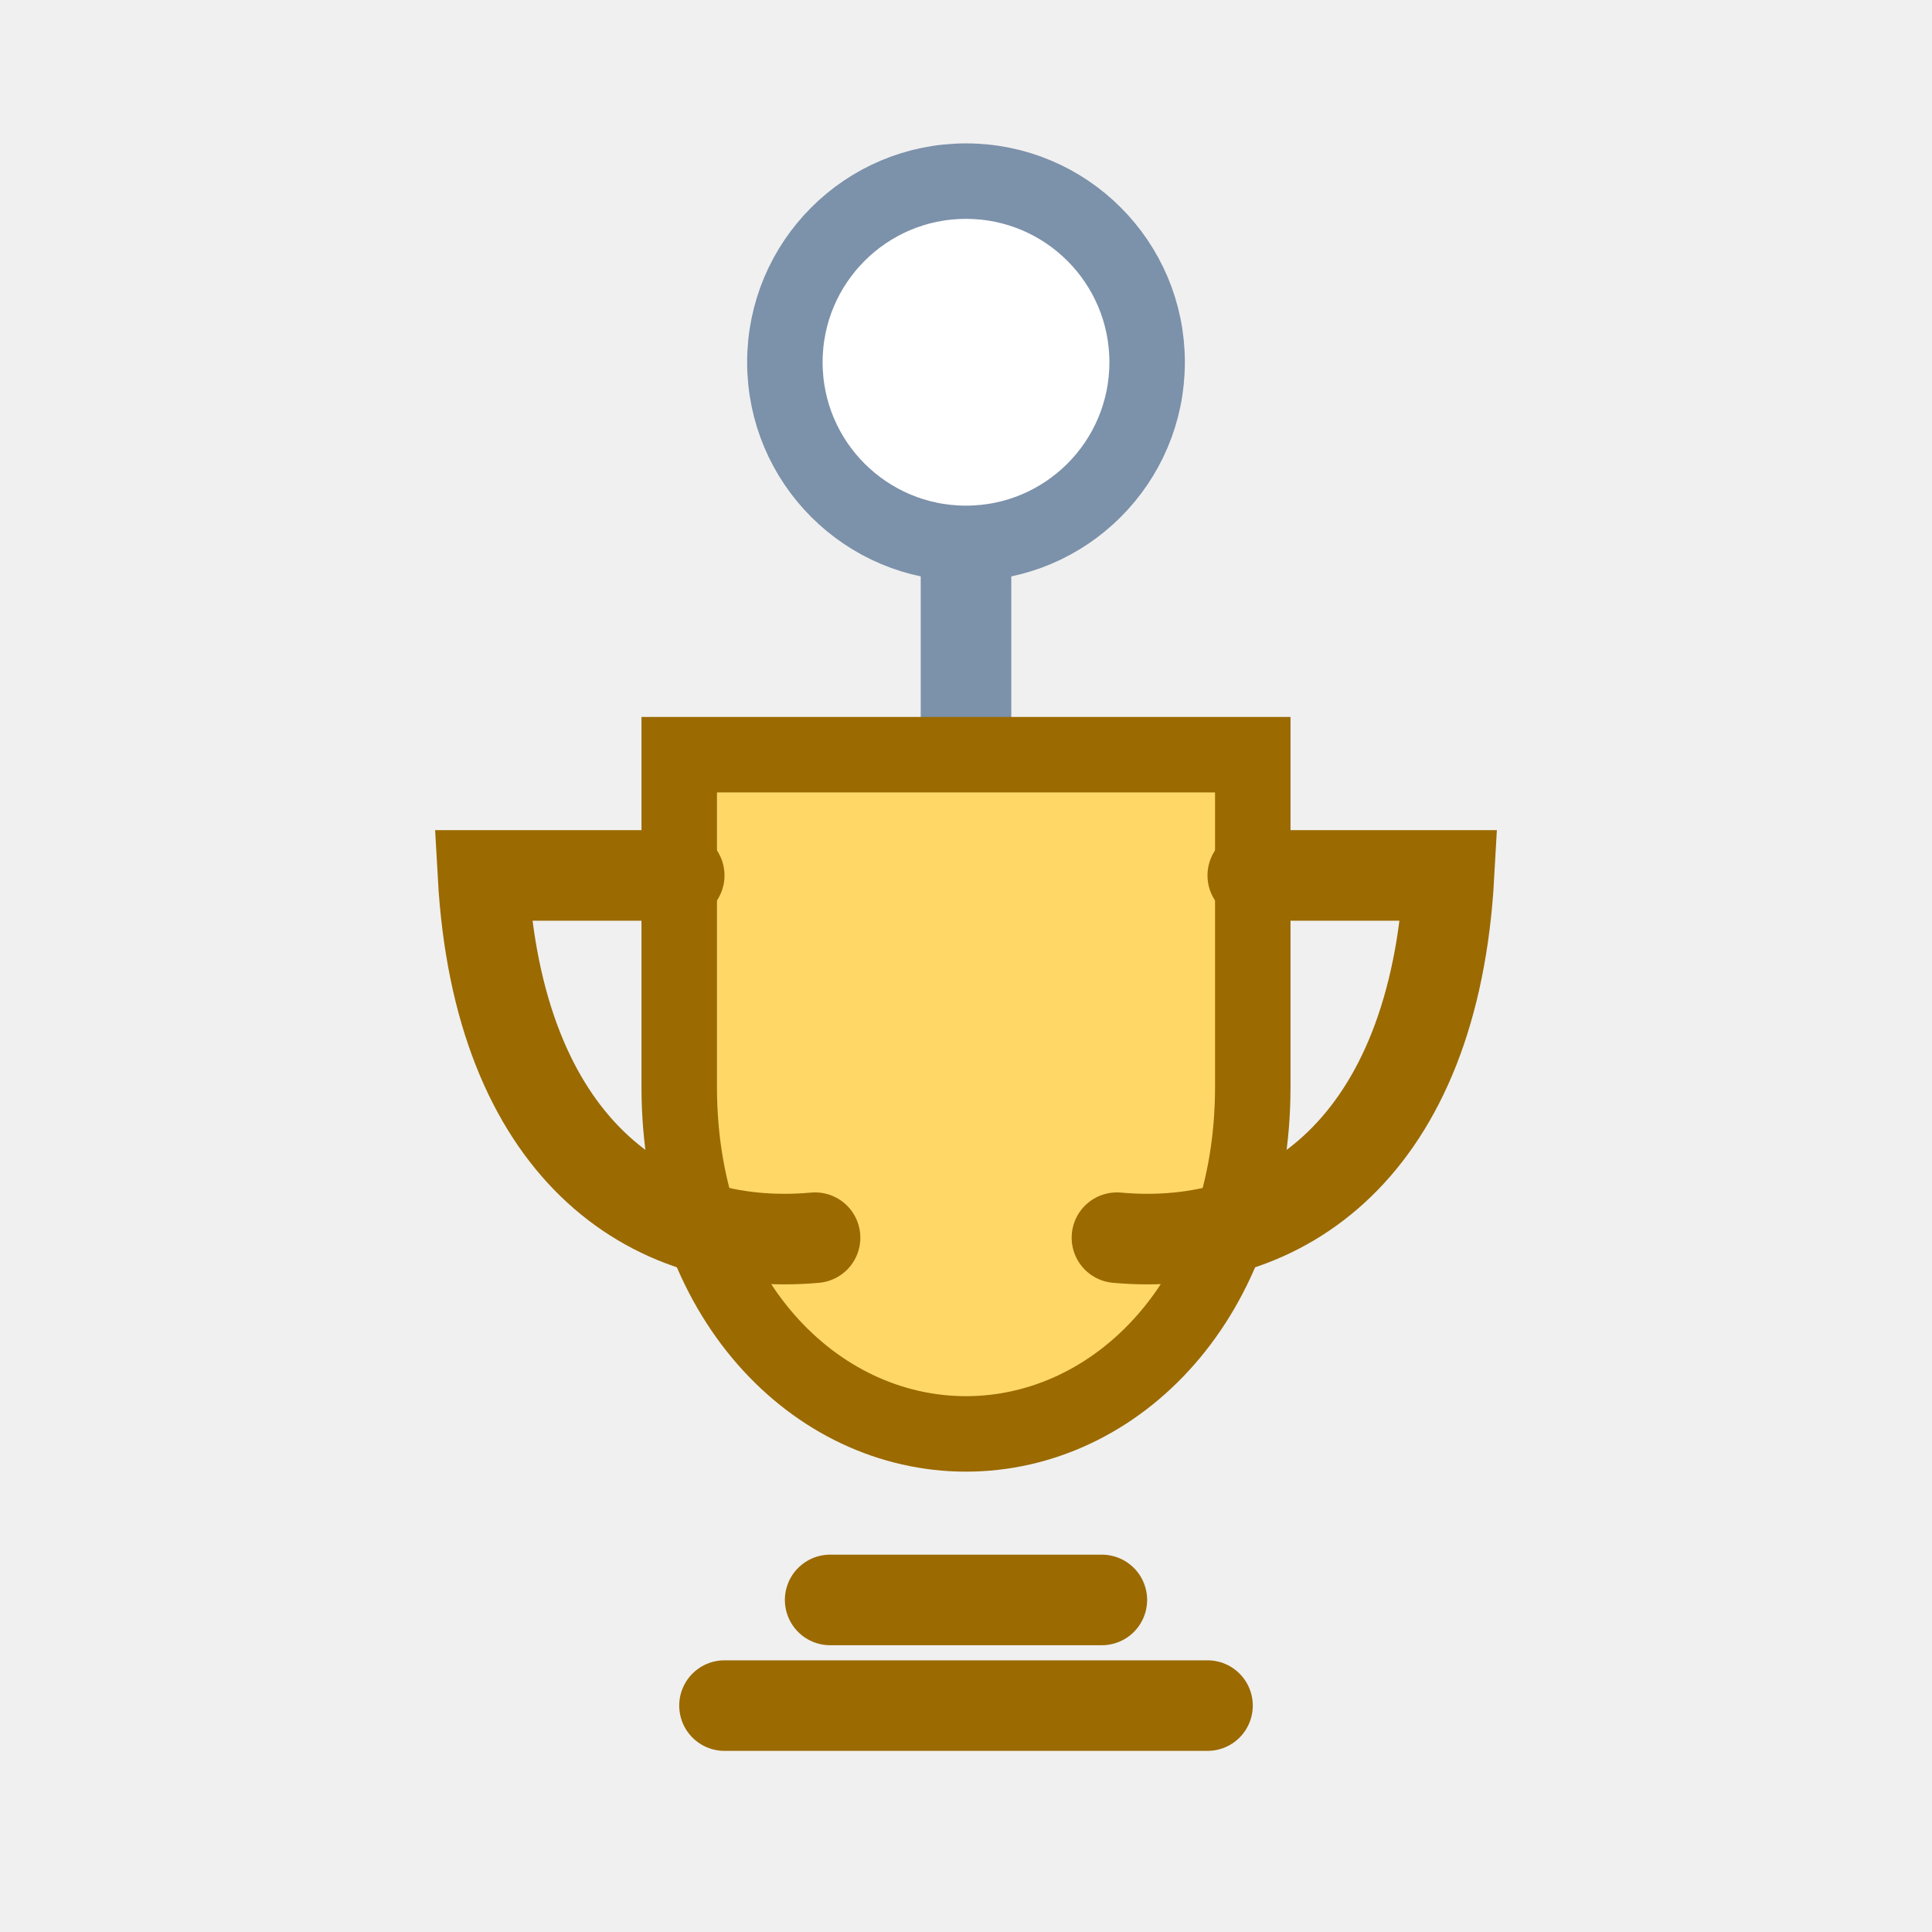
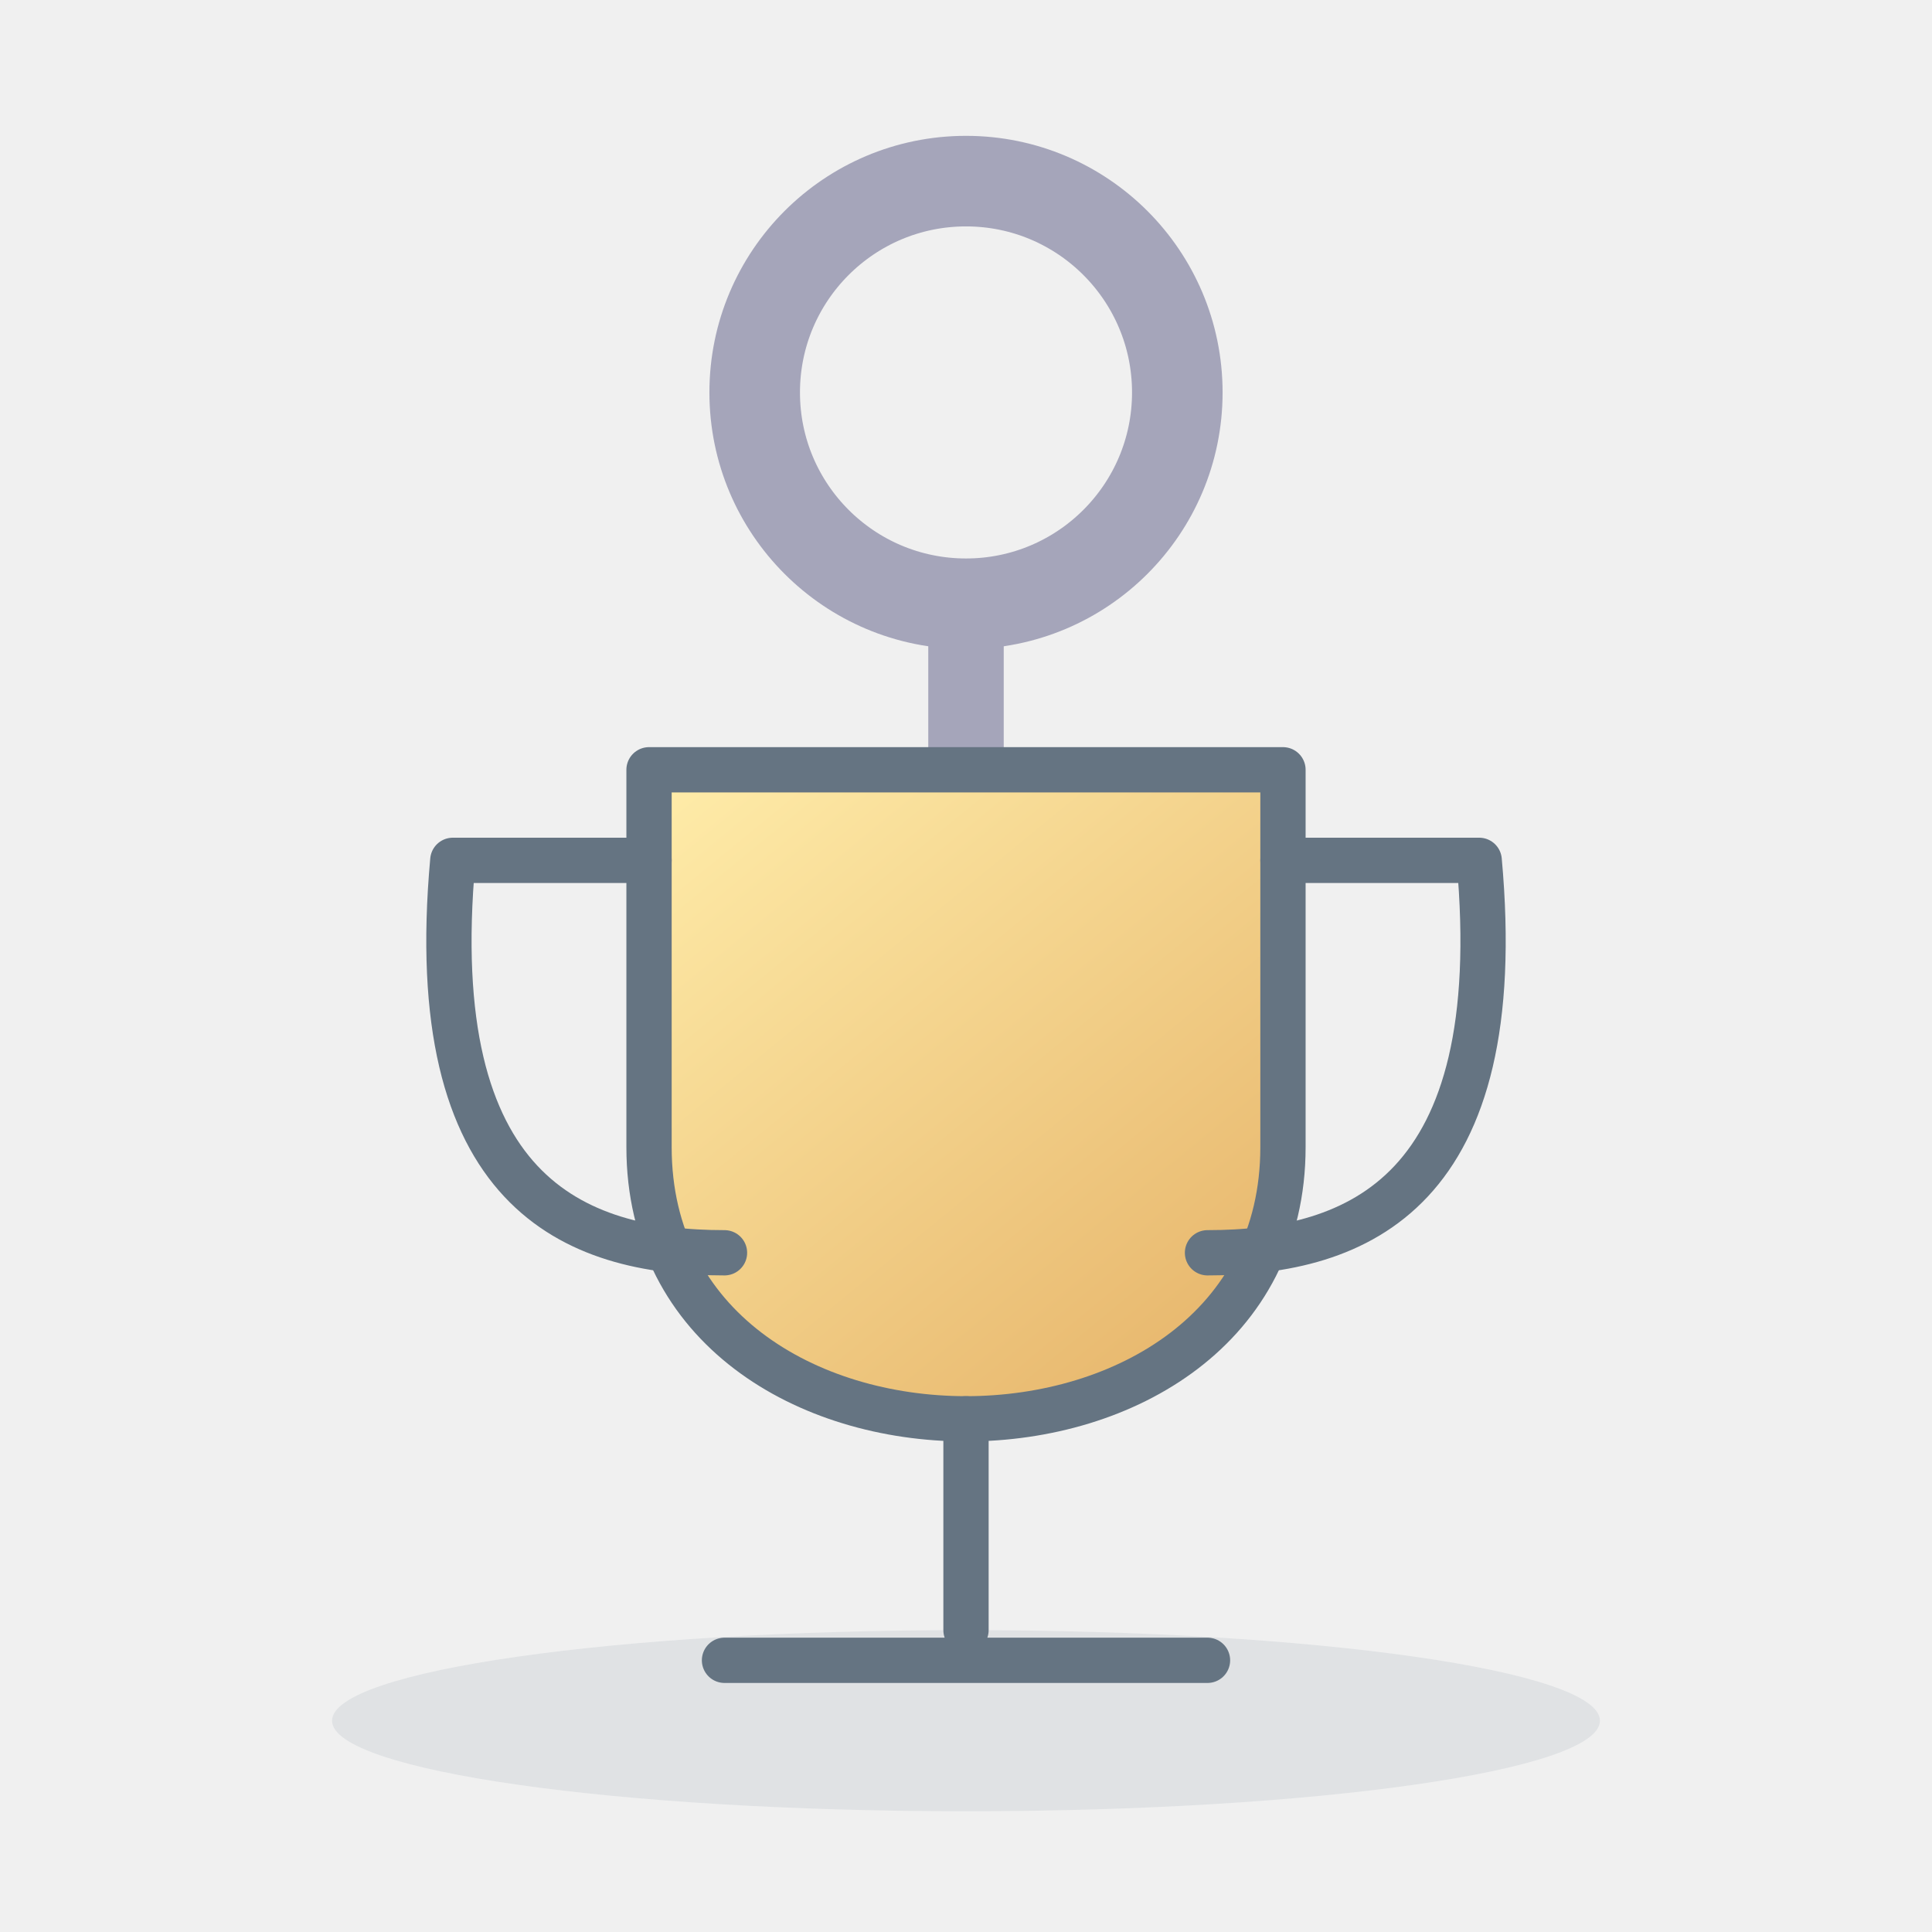
<svg xmlns="http://www.w3.org/2000/svg" viewBox="0 0 128 128">
-   <circle cx="64" cy="24" r="12" fill="#fff" stroke="#7c91aa" stroke-width="5" />
-   <path d="M64 38v12" stroke="#7c91aa" stroke-width="6" stroke-linecap="round" />
-   <path d="M45 50h38v22c0 14-9 23-19 23s-19-9-19-23V50Z" fill="#ffd767" stroke="#9b6a00" stroke-width="5" />
-   <path d="M45 58H32c1 18 11 25 22 24M83 58h13c-1 18-11 25-22 24M55 106h18M48 113h32" fill="none" stroke="#9b6a00" stroke-width="6" stroke-linecap="round" />
+   <defs>
+     <linearGradient id="mint" x2=".8" y2="1">
+       <stop stop-color="#c9efdf" />
+       <stop offset="1" stop-color="#70b89c" />
+     </linearGradient>
+     <linearGradient id="gold" x2=".8" y2="1">
+       <stop stop-color="#ffedaa" />
+       <stop offset="1" stop-color="#e7b66c" />
+     </linearGradient>
+     <linearGradient id="paper" x2=".8" y2="1">
+       <stop stop-color="#fffefa" />
+       <stop offset="1" stop-color="#eae7f6" />
+     </linearGradient>
+   </defs>
+   <ellipse cx="64" cy="114" rx="42" ry="6" fill="#4e647c" opacity=".10" />
+   <g stroke="#657482" stroke-width="3" stroke-linecap="round" stroke-linejoin="round">
+     <circle cx="64" cy="26" r="14" fill="none" stroke="#a5a5ba" stroke-width="6" />
+     <path d="M64 40v14" stroke="#a5a5ba" stroke-width="5" />
+     <path d="M43 51h42v25c0 24-42 24-42 0z" fill="url(#gold)" />
+     <path d="M43 57H30c-2 22 8 26 18 26M85 57h13c2 22-8 26-18 26M64 94v14M48 110h32" fill="none" />
+   </g>
</svg>
